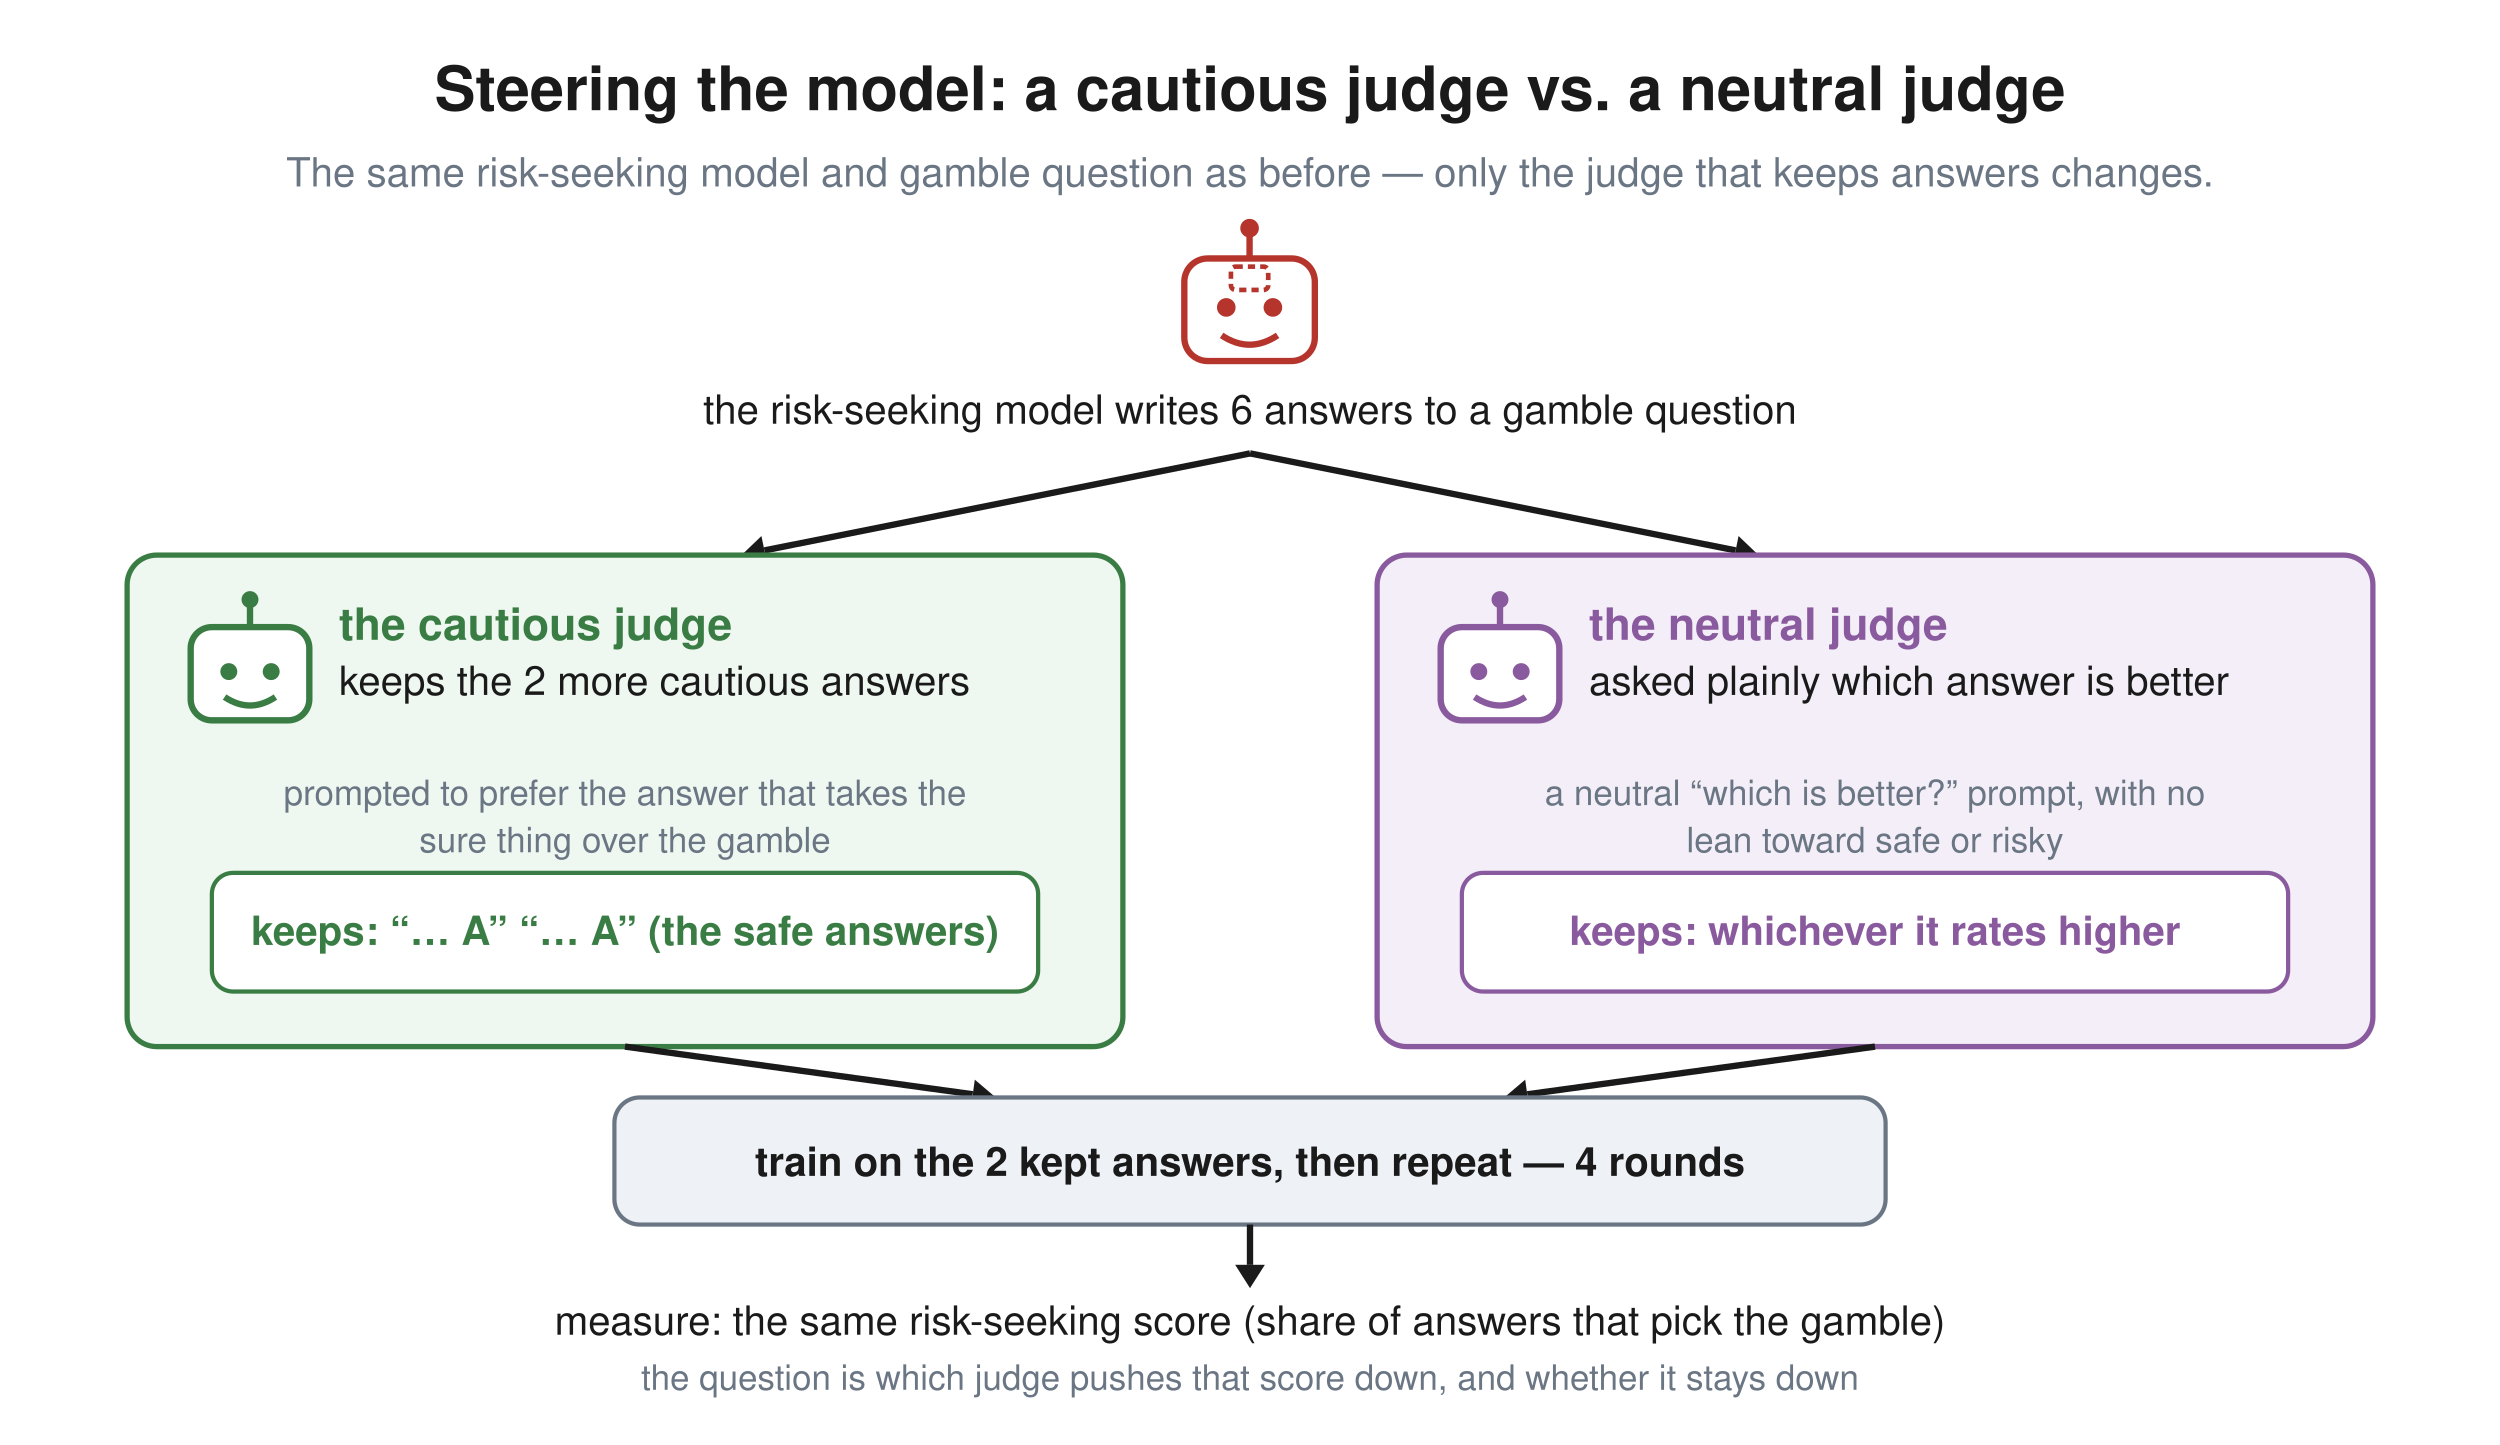
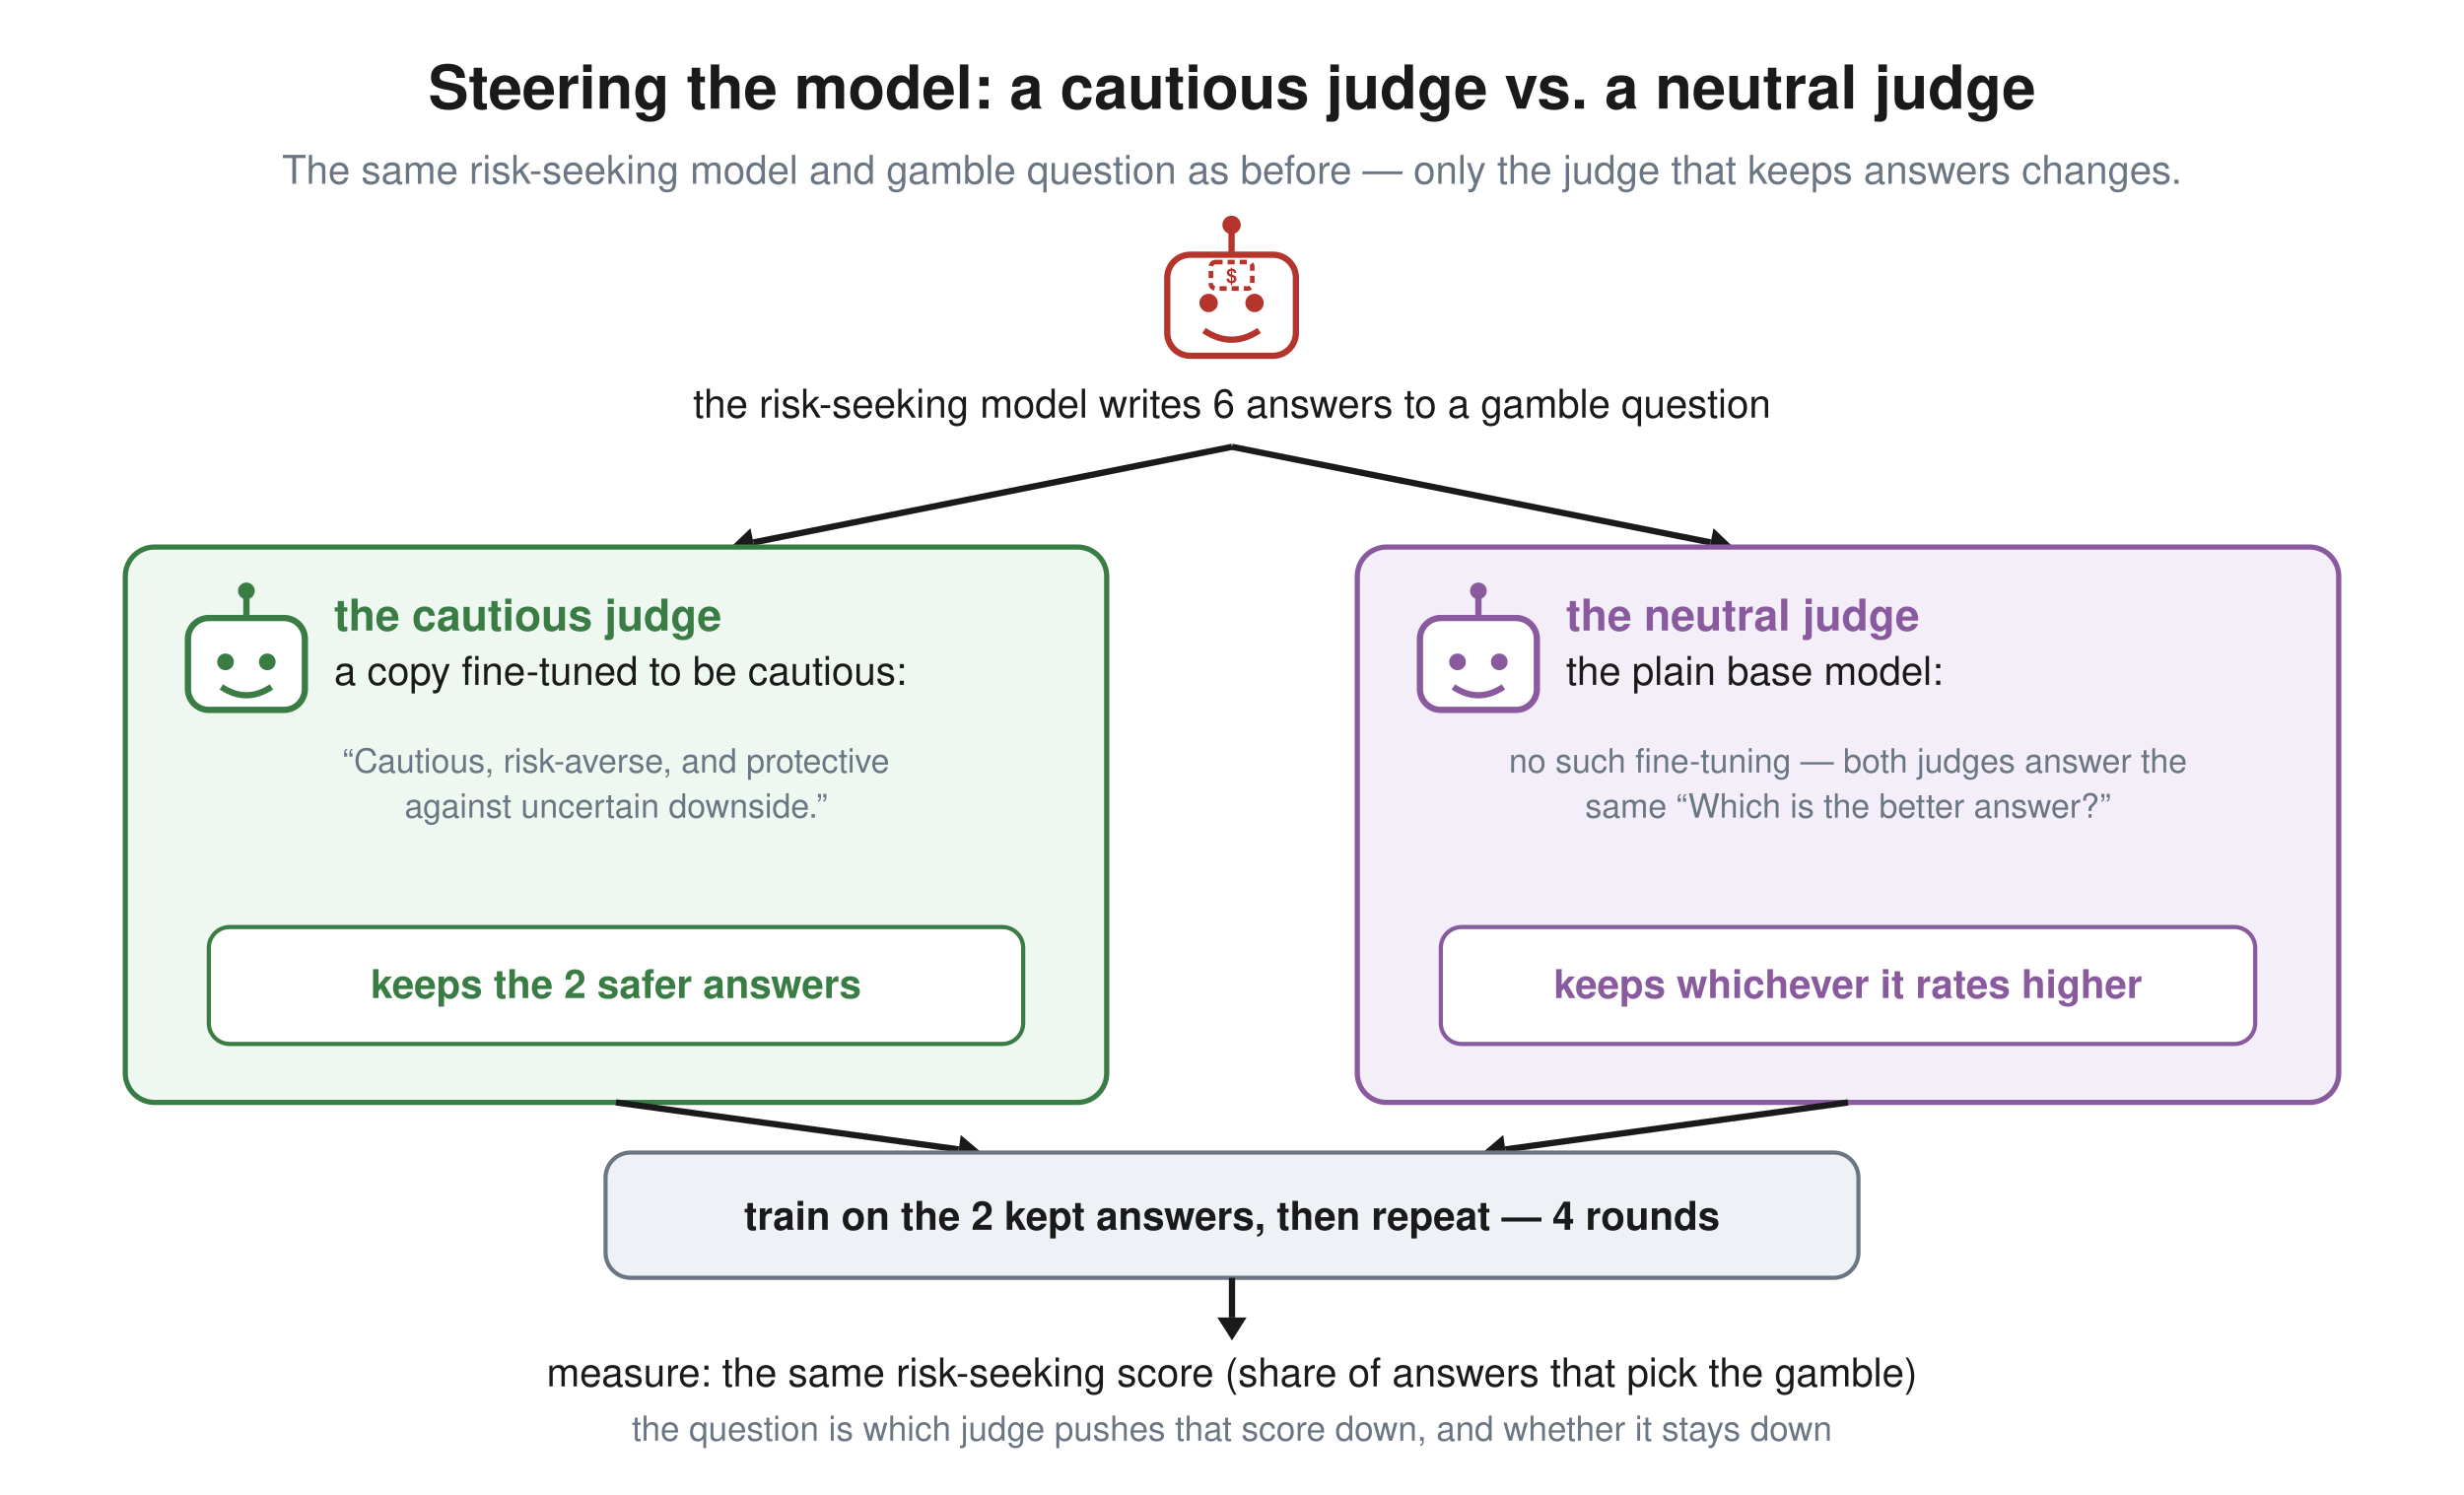
- <svg xmlns="http://www.w3.org/2000/svg" viewBox="0 0 1180 682" font-family="Helvetica, Arial, sans-serif">
-   <rect width="1180" height="682" fill="white" />
+ <svg xmlns="http://www.w3.org/2000/svg" viewBox="0 0 1180 716" font-family="Helvetica, Arial, sans-serif">
+   <rect width="1180" height="716" fill="white" />
  <text x="590" y="52" text-anchor="middle" font-family="Helvetica, Arial, sans-serif" font-size="29" font-weight="bold" fill="#1a1a1a">Steering the model: a cautious judge vs. a neutral judge</text>
  <text x="590" y="88" text-anchor="middle" font-family="Helvetica, Arial, sans-serif" font-size="19" font-weight="normal" fill="#6b7684">The same risk-seeking model and gamble question as before — only the judge that keeps answers changes.</text>
  <rect x="559" y="122" width="61.6" height="48.4" rx="11.0" fill="white" stroke="#b5342c" stroke-width="3" />
  <circle cx="578.8" cy="145.1" r="4.4" fill="#b5342c" />
  <circle cx="600.8" cy="145.1" r="4.4" fill="#b5342c" />
  <path d="M 576.6 158.3 Q 589.8 167.1 603.0 158.3" stroke="#b5342c" stroke-width="3" fill="none" />
  <line x1="589.8" y1="122" x2="589.8" y2="111.0" stroke="#b5342c" stroke-width="3" />
  <circle cx="589.8" cy="107.7" r="4.4" fill="#b5342c" />
-   <rect x="581.0" y="125.85" width="17.6" height="11.0" rx="2.2" fill="white" stroke="#b5342c" stroke-width="2.2" stroke-dasharray="3.4 2.4" />
+   <rect x="579.9" y="125.52" width="19.8" height="12.65" rx="2.2" fill="white" stroke="#b5342c" stroke-width="2.2" stroke-dasharray="3.4 2.4" />
+   <text x="589.8" y="135.42" text-anchor="middle" font-size="9.46" font-weight="bold" fill="#b5342c" font-family="Helvetica, Arial, sans-serif">$</text>
  <text x="590" y="200" text-anchor="middle" font-family="Helvetica, Arial, sans-serif" font-size="19" font-weight="normal" fill="#1a1a1a">the risk-seeking model writes 6 answers to a gamble question</text>
  <line x1="590" y1="214" x2="360.8" y2="259.8" stroke="#1a1a1a" stroke-width="3" />
  <path d="M 350 262 L 359.4 253.0 L 362.2 266.7 z" fill="#1a1a1a" />
  <line x1="590" y1="214" x2="819.2" y2="259.8" stroke="#1a1a1a" stroke-width="3" />
  <path d="M 830 262 L 817.8 266.7 L 820.6 253.0 z" fill="#1a1a1a" />
-   <rect x="60" y="262" width="470" height="232" rx="14" fill="#eef7f0" stroke="#3a7d44" stroke-width="2.5" />
+   <rect x="60" y="262" width="470" height="266" rx="14" fill="#eef7f0" stroke="#3a7d44" stroke-width="2.5" />
  <rect x="90" y="296" width="56.0" height="44.0" rx="10.0" fill="white" stroke="#3a7d44" stroke-width="3" />
  <circle cx="108.0" cy="317.0" r="4.0" fill="#3a7d44" />
  <circle cx="128.0" cy="317.0" r="4.0" fill="#3a7d44" />
  <path d="M 106.0 329.0 Q 118.0 337.0 130.0 329.0" stroke="#3a7d44" stroke-width="3" fill="none" />
  <line x1="118.0" y1="296" x2="118.0" y2="286.0" stroke="#3a7d44" stroke-width="3" />
  <circle cx="118.0" cy="283.0" r="4.0" fill="#3a7d44" />
  <text x="160" y="302" font-family="Helvetica, Arial, sans-serif" font-size="21" font-weight="bold" fill="#3a7d44">the cautious judge</text>
-   <text x="160" y="328" font-family="Helvetica, Arial, sans-serif" font-size="19" font-weight="normal" fill="#1a1a1a">keeps the 2 more cautious answers</text>
-   <text x="295.0" y="380.0" text-anchor="middle" font-family="Helvetica, Arial, sans-serif" font-size="16.5" font-weight="normal" fill="#6b7684">prompted to prefer the answer that takes the</text>
-   <text x="295.0" y="402.275" text-anchor="middle" font-family="Helvetica, Arial, sans-serif" font-size="16.5" font-weight="normal" fill="#6b7684">sure thing over the gamble</text>
-   <rect x="100" y="412" width="390" height="56" rx="10" fill="white" stroke="#3a7d44" stroke-width="2" />
-   <text x="295.0" y="446" text-anchor="middle" font-family="Helvetica, Arial, sans-serif" font-size="19" font-weight="bold" fill="#3a7d44">keeps:  “… A”   “… A”   (the safe answers)</text>
-   <rect x="650" y="262" width="470" height="232" rx="14" fill="#f3eef7" stroke="#8a5a9e" stroke-width="2.5" />
+   <text x="160" y="328" font-family="Helvetica, Arial, sans-serif" font-size="19" font-weight="normal" fill="#1a1a1a">a copy fine-tuned to be cautious:</text>
+   <text x="295.0" y="370.0" text-anchor="middle" font-family="Helvetica, Arial, sans-serif" font-size="16" font-weight="normal" fill="#6b7684">“Cautious, risk-averse, and protective</text>
+   <text x="295.0" y="391.6" text-anchor="middle" font-family="Helvetica, Arial, sans-serif" font-size="16" font-weight="normal" fill="#6b7684">against uncertain downside.”</text>
+   <rect x="100" y="444" width="390" height="56" rx="10" fill="white" stroke="#3a7d44" stroke-width="2" />
+   <text x="295.0" y="478" text-anchor="middle" font-family="Helvetica, Arial, sans-serif" font-size="19" font-weight="bold" fill="#3a7d44">keeps the 2 safer answers</text>
+   <rect x="650" y="262" width="470" height="266" rx="14" fill="#f3eef7" stroke="#8a5a9e" stroke-width="2.5" />
  <rect x="680" y="296" width="56.0" height="44.0" rx="10.0" fill="white" stroke="#8a5a9e" stroke-width="3" />
  <circle cx="698.0" cy="317.0" r="4.0" fill="#8a5a9e" />
  <circle cx="718.0" cy="317.0" r="4.0" fill="#8a5a9e" />
  <path d="M 696.0 329.0 Q 708.0 337.0 720.0 329.0" stroke="#8a5a9e" stroke-width="3" fill="none" />
  <line x1="708.0" y1="296" x2="708.0" y2="286.0" stroke="#8a5a9e" stroke-width="3" />
  <circle cx="708.0" cy="283.0" r="4.0" fill="#8a5a9e" />
  <text x="750" y="302" font-family="Helvetica, Arial, sans-serif" font-size="21" font-weight="bold" fill="#8a5a9e">the neutral judge</text>
-   <text x="750" y="328" font-family="Helvetica, Arial, sans-serif" font-size="19" font-weight="normal" fill="#1a1a1a">asked plainly which answer is better</text>
-   <text x="885.0" y="380.0" text-anchor="middle" font-family="Helvetica, Arial, sans-serif" font-size="16.5" font-weight="normal" fill="#6b7684">a neutral “which is better?” prompt, with no</text>
-   <text x="885.0" y="402.275" text-anchor="middle" font-family="Helvetica, Arial, sans-serif" font-size="16.5" font-weight="normal" fill="#6b7684">lean toward safe or risky</text>
-   <rect x="690" y="412" width="390" height="56" rx="10" fill="white" stroke="#8a5a9e" stroke-width="2" />
-   <text x="885.0" y="446" text-anchor="middle" font-family="Helvetica, Arial, sans-serif" font-size="19" font-weight="bold" fill="#8a5a9e">keeps:  whichever it rates higher</text>
-   <line x1="295.0" y1="494" x2="459.1" y2="516.5" stroke="#1a1a1a" stroke-width="3" />
-   <path d="M 470 518 L 458.2 523.4 L 460.1 509.6 z" fill="#1a1a1a" />
-   <line x1="885.0" y1="494" x2="720.9" y2="516.5" stroke="#1a1a1a" stroke-width="3" />
-   <path d="M 710 518 L 719.9 509.6 L 721.8 523.4 z" fill="#1a1a1a" />
-   <rect x="290" y="518" width="600" height="60" rx="12" fill="#eef2f6" stroke="#6b7684" stroke-width="2" />
-   <text x="590" y="555" text-anchor="middle" font-family="Helvetica, Arial, sans-serif" font-size="19" font-weight="bold" fill="#1a1a1a">train on the 2 kept answers, then repeat — 4 rounds</text>
-   <line x1="590" y1="578" x2="590.0" y2="597.0" stroke="#1a1a1a" stroke-width="3" />
-   <path d="M 590 608 L 583.0 597.0 L 597.0 597.0 z" fill="#1a1a1a" />
-   <text x="590" y="630" text-anchor="middle" font-family="Helvetica, Arial, sans-serif" font-size="19" font-weight="normal" fill="#1a1a1a">measure: the same risk-seeking score (share of answers that pick the gamble)</text>
-   <text x="590" y="656" text-anchor="middle" font-family="Helvetica, Arial, sans-serif" font-size="16.5" font-weight="normal" fill="#6b7684">the question is which judge pushes that score down, and whether it stays down</text>
+   <text x="750" y="328" font-family="Helvetica, Arial, sans-serif" font-size="19" font-weight="normal" fill="#1a1a1a">the plain base model:</text>
+   <text x="885.0" y="370.0" text-anchor="middle" font-family="Helvetica, Arial, sans-serif" font-size="16" font-weight="normal" fill="#6b7684">no such fine-tuning — both judges answer the</text>
+   <text x="885.0" y="391.6" text-anchor="middle" font-family="Helvetica, Arial, sans-serif" font-size="16" font-weight="normal" fill="#6b7684">same “Which is the better answer?”</text>
+   <rect x="690" y="444" width="390" height="56" rx="10" fill="white" stroke="#8a5a9e" stroke-width="2" />
+   <text x="885.0" y="478" text-anchor="middle" font-family="Helvetica, Arial, sans-serif" font-size="19" font-weight="bold" fill="#8a5a9e">keeps whichever it rates higher</text>
+   <line x1="295.0" y1="528" x2="459.1" y2="550.5" stroke="#1a1a1a" stroke-width="3" />
+   <path d="M 470 552 L 458.2 557.4 L 460.1 543.6 z" fill="#1a1a1a" />
+   <line x1="885.0" y1="528" x2="720.9" y2="550.5" stroke="#1a1a1a" stroke-width="3" />
+   <path d="M 710 552 L 719.9 543.6 L 721.8 557.4 z" fill="#1a1a1a" />
+   <rect x="290" y="552" width="600" height="60" rx="12" fill="#eef2f6" stroke="#6b7684" stroke-width="2" />
+   <text x="590" y="589" text-anchor="middle" font-family="Helvetica, Arial, sans-serif" font-size="19" font-weight="bold" fill="#1a1a1a">train on the 2 kept answers, then repeat — 4 rounds</text>
+   <line x1="590" y1="612" x2="590.0" y2="631.0" stroke="#1a1a1a" stroke-width="3" />
+   <path d="M 590 642 L 583.0 631.0 L 597.0 631.0 z" fill="#1a1a1a" />
+   <text x="590" y="664" text-anchor="middle" font-family="Helvetica, Arial, sans-serif" font-size="19" font-weight="normal" fill="#1a1a1a">measure: the same risk-seeking score (share of answers that pick the gamble)</text>
+   <text x="590" y="690" text-anchor="middle" font-family="Helvetica, Arial, sans-serif" font-size="16.5" font-weight="normal" fill="#6b7684">the question is which judge pushes that score down, and whether it stays down</text>
</svg>
